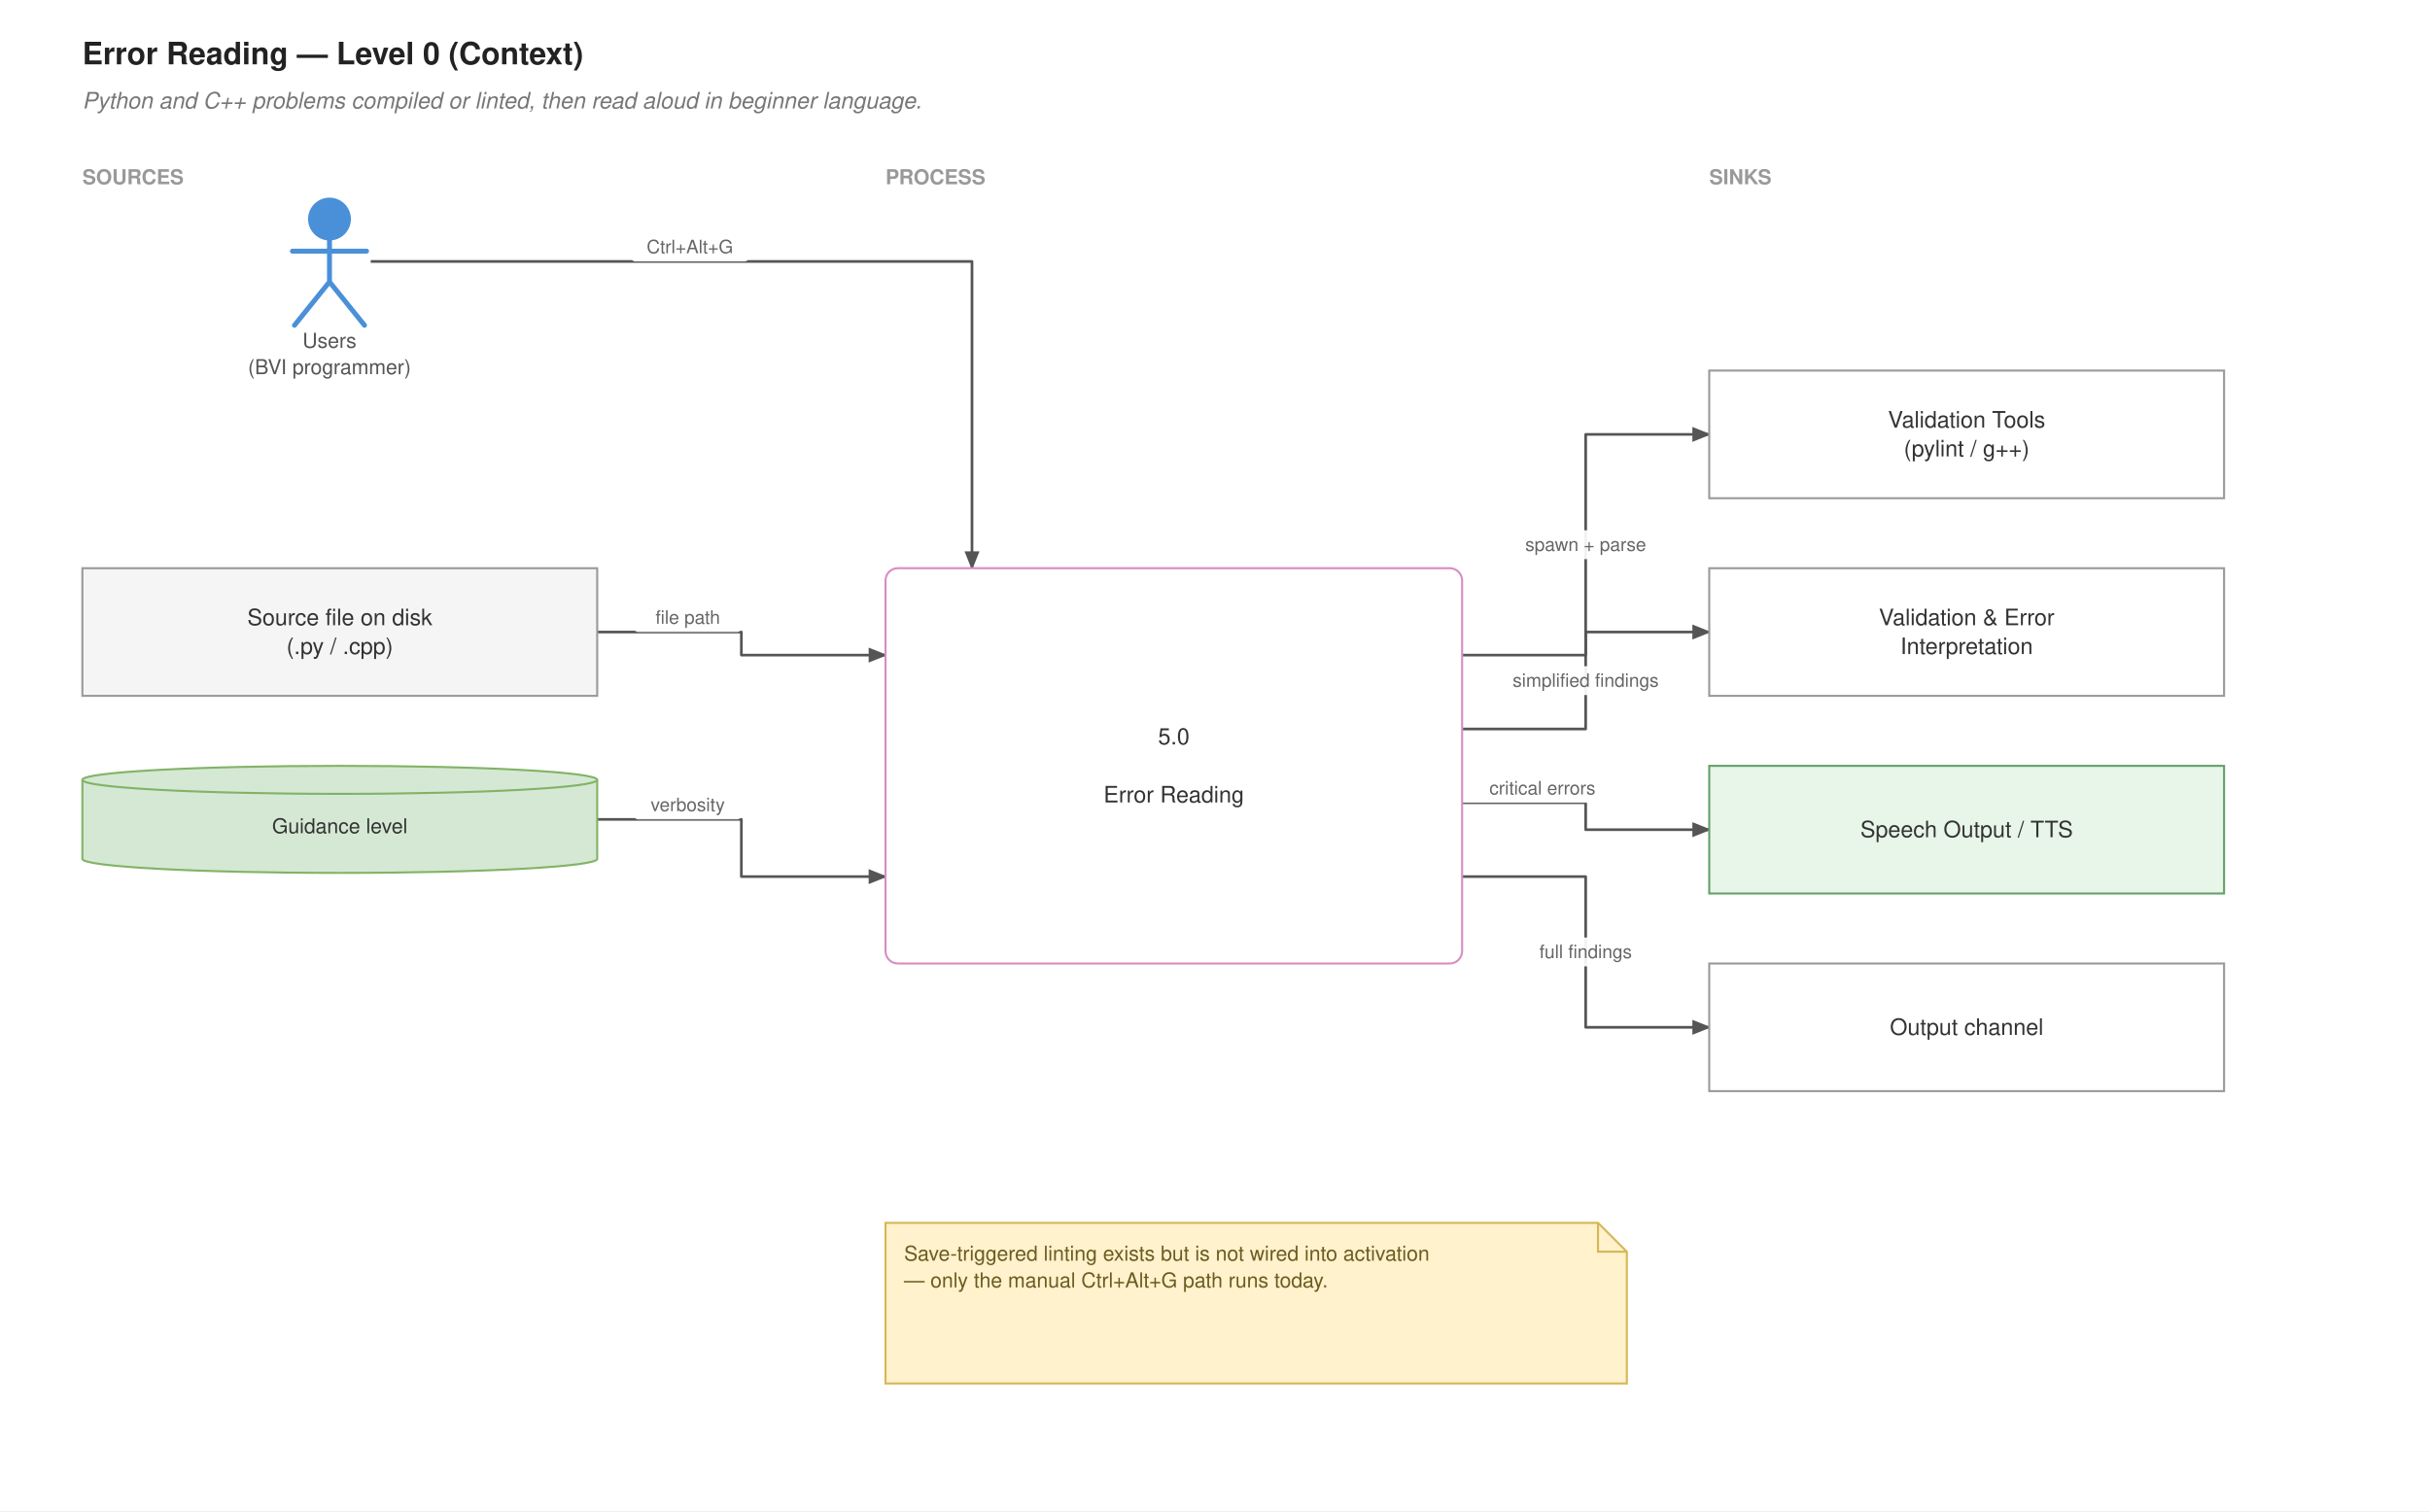
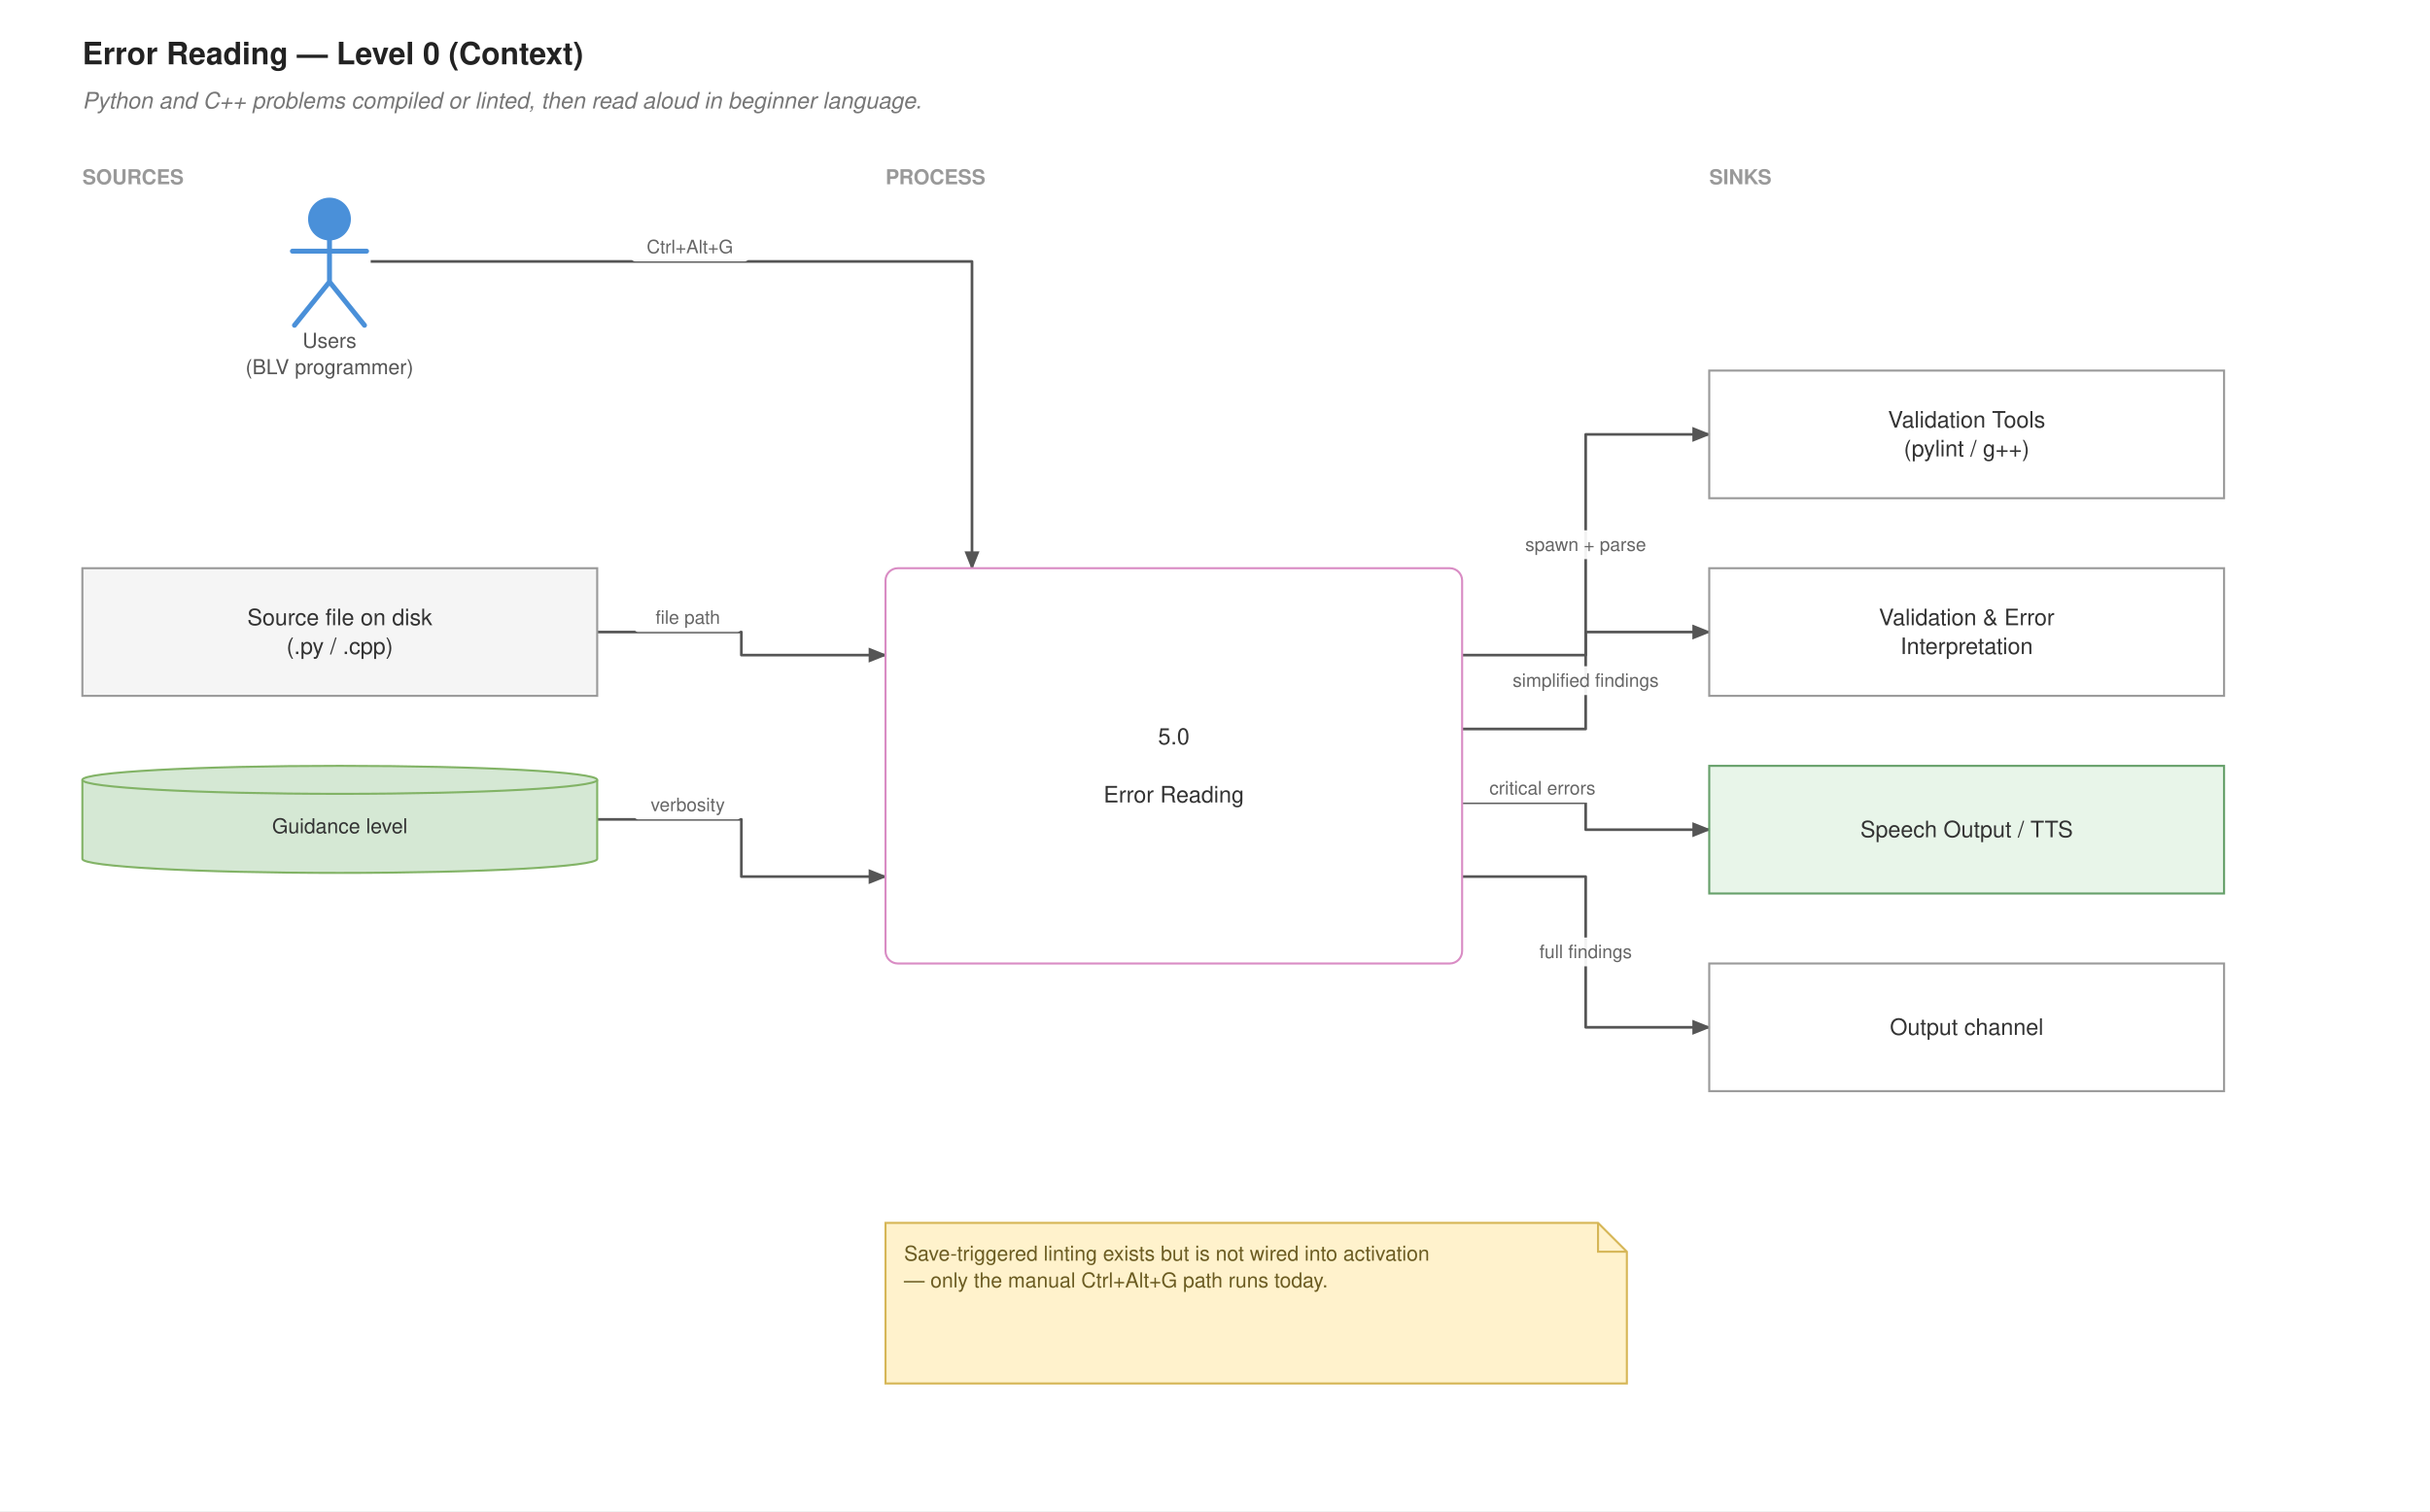
<svg xmlns="http://www.w3.org/2000/svg" width="1180" height="734" viewBox="0 0 1180 734" role="img">
  <defs>
    <marker id="arrow" viewBox="0 0 10 10" refX="9" refY="5" markerWidth="7" markerHeight="7" orient="auto-start-reverse">
      <path d="M 0 1 L 10 5 L 0 9 z" fill="#555555" />
    </marker>
  </defs>
  <rect width="100%" height="100%" fill="#ffffff" />
  <path d="M 180.0 127.0 L 198.0 127.0 L 472.0 127.0 L 472.0 258.0 L 472.0 276.0" fill="none" stroke="#555555" stroke-width="1.3" stroke-linejoin="round" marker-end="url(#arrow)" />
  <rect x="306.5" y="113.0" width="57.1" height="14.0" rx="2" fill="#ffffff" fill-opacity="0.92" stroke="none" />
  <text x="335.0" y="120.0" font-family="-apple-system,BlinkMacSystemFont,'Segoe UI',Helvetica,Arial,sans-serif" font-size="9" font-weight="normal" fill="#666666" text-anchor="middle" dominant-baseline="middle">Ctrl+Alt+G</text>
  <path d="M 290.0 307.0 L 308.0 307.0 L 360.0 307.0 L 360.0 318.2 L 412.0 318.2 L 430.0 318.2" fill="none" stroke="#555555" stroke-width="1.3" stroke-linejoin="round" marker-end="url(#arrow)" />
  <rect x="307.9" y="293.0" width="52.1" height="14.0" rx="2" fill="#ffffff" fill-opacity="0.92" stroke="none" />
  <text x="334.0" y="300.0" font-family="-apple-system,BlinkMacSystemFont,'Segoe UI',Helvetica,Arial,sans-serif" font-size="9" font-weight="normal" fill="#666666" text-anchor="middle" dominant-baseline="middle">file path</text>
  <path d="M 290.0 398.0 L 308.0 398.0 L 360.0 398.0 L 360.0 425.8 L 412.0 425.8 L 430.0 425.8" fill="none" stroke="#555555" stroke-width="1.3" stroke-linejoin="round" marker-end="url(#arrow)" />
  <rect x="307.9" y="384.0" width="52.1" height="14.0" rx="2" fill="#ffffff" fill-opacity="0.92" stroke="none" />
  <text x="334.0" y="391.0" font-family="-apple-system,BlinkMacSystemFont,'Segoe UI',Helvetica,Arial,sans-serif" font-size="9" font-weight="normal" fill="#666666" text-anchor="middle" dominant-baseline="middle">verbosity</text>
  <path d="M 710.0 318.2 L 728.0 318.2 L 770.0 318.2 L 770.0 211.0 L 812.0 211.0 L 830.0 211.0" fill="none" stroke="#555555" stroke-width="1.3" stroke-linejoin="round" marker-end="url(#arrow)" />
  <rect x="734.1" y="257.6" width="71.8" height="14.0" rx="2" fill="#ffffff" fill-opacity="0.92" stroke="none" />
  <text x="770.0" y="264.6" font-family="-apple-system,BlinkMacSystemFont,'Segoe UI',Helvetica,Arial,sans-serif" font-size="9" font-weight="normal" fill="#666666" text-anchor="middle" dominant-baseline="middle">spawn + parse</text>
  <path d="M 710.0 354.1 L 728.0 354.1 L 770.0 354.1 L 770.0 307.0 L 812.0 307.0 L 830.0 307.0" fill="none" stroke="#555555" stroke-width="1.3" stroke-linejoin="round" marker-end="url(#arrow)" />
  <rect x="719.4" y="323.6" width="101.2" height="14.0" rx="2" fill="#ffffff" fill-opacity="0.92" stroke="none" />
  <text x="770.0" y="330.6" font-family="-apple-system,BlinkMacSystemFont,'Segoe UI',Helvetica,Arial,sans-serif" font-size="9" font-weight="normal" fill="#666666" text-anchor="middle" dominant-baseline="middle">simplified findings</text>
  <path d="M 710.0 389.9 L 728.0 389.9 L 770.0 389.9 L 770.0 403.0 L 812.0 403.0 L 830.0 403.0" fill="none" stroke="#555555" stroke-width="1.3" stroke-linejoin="round" marker-end="url(#arrow)" />
  <rect x="708.2" y="375.9" width="81.6" height="14.0" rx="2" fill="#ffffff" fill-opacity="0.92" stroke="none" />
  <text x="749.0" y="382.9" font-family="-apple-system,BlinkMacSystemFont,'Segoe UI',Helvetica,Arial,sans-serif" font-size="9" font-weight="normal" fill="#666666" text-anchor="middle" dominant-baseline="middle">critical errors</text>
  <path d="M 710.0 425.8 L 728.0 425.8 L 770.0 425.8 L 770.0 499.0 L 812.0 499.0 L 830.0 499.0" fill="none" stroke="#555555" stroke-width="1.3" stroke-linejoin="round" marker-end="url(#arrow)" />
  <rect x="734.1" y="455.4" width="71.8" height="14.0" rx="2" fill="#ffffff" fill-opacity="0.92" stroke="none" />
  <text x="770.0" y="462.4" font-family="-apple-system,BlinkMacSystemFont,'Segoe UI',Helvetica,Arial,sans-serif" font-size="9" font-weight="normal" fill="#666666" text-anchor="middle" dominant-baseline="middle">full findings</text>
  <text x="40.0" y="26.0" font-family="-apple-system,BlinkMacSystemFont,'Segoe UI',Helvetica,Arial,sans-serif" font-size="15.0" font-weight="bold" font-style="normal" fill="#222222" dominant-baseline="middle">Error Reading — Level 0 (Context)</text>
  <text x="40.0" y="49.0" font-family="-apple-system,BlinkMacSystemFont,'Segoe UI',Helvetica,Arial,sans-serif" font-size="11.0" font-weight="normal" font-style="italic" fill="#777777" dominant-baseline="middle">Python and C++ problems compiled or linted, then read aloud in beginner language.</text>
  <text x="40.0" y="86.0" font-family="-apple-system,BlinkMacSystemFont,'Segoe UI',Helvetica,Arial,sans-serif" font-size="10.0" font-weight="bold" font-style="normal" fill="#999999" dominant-baseline="middle">SOURCES</text>
  <text x="430.0" y="86.0" font-family="-apple-system,BlinkMacSystemFont,'Segoe UI',Helvetica,Arial,sans-serif" font-size="10.0" font-weight="bold" font-style="normal" fill="#999999" dominant-baseline="middle">PROCESS</text>
  <text x="830.0" y="86.0" font-family="-apple-system,BlinkMacSystemFont,'Segoe UI',Helvetica,Arial,sans-serif" font-size="10.0" font-weight="bold" font-style="normal" fill="#999999" dominant-baseline="middle">SINKS</text>
  <circle cx="160.0" cy="106.4" r="10.4" fill="#4a90d9" />
  <path d="M 160.0 116.8 V 136.9 M 142.0 122.0 H 178.0 M 160.0 136.9 L 143.0 158.0 M 160.0 136.9 L 177.0 158.0" stroke="#4a90d9" stroke-width="2.4" fill="none" stroke-linecap="round" />
  <text x="160.0" y="165.6" font-family="-apple-system,BlinkMacSystemFont,'Segoe UI',Helvetica,Arial,sans-serif" font-size="10" font-weight="normal" fill="#555555" text-anchor="middle" dominant-baseline="middle">Users</text>
-   <text x="160.0" y="178.4" font-family="-apple-system,BlinkMacSystemFont,'Segoe UI',Helvetica,Arial,sans-serif" font-size="10" font-weight="normal" fill="#555555" text-anchor="middle" dominant-baseline="middle">(BVI programmer)</text>
+   <text x="160.0" y="178.4" font-family="-apple-system,BlinkMacSystemFont,'Segoe UI',Helvetica,Arial,sans-serif" font-size="10" font-weight="normal" fill="#555555" text-anchor="middle" dominant-baseline="middle">(BLV programmer)</text>
  <rect x="40.0" y="276.0" width="250.0" height="62.0" rx="0" fill="#f5f5f5" stroke="#9a9a9a" />
  <text x="165.0" y="300.0" font-family="-apple-system,BlinkMacSystemFont,'Segoe UI',Helvetica,Arial,sans-serif" font-size="11.0" font-weight="normal" fill="#333333" text-anchor="middle" dominant-baseline="middle">Source file on disk</text>
  <text x="165.0" y="314.0" font-family="-apple-system,BlinkMacSystemFont,'Segoe UI',Helvetica,Arial,sans-serif" font-size="11.0" font-weight="normal" fill="#333333" text-anchor="middle" dominant-baseline="middle">(.py / .cpp)</text>
  <path d="M 40.0 378.8 A 125.0 6.8 0 0 1 290.0 378.8 V 417.2 A 125.0 6.8 0 0 1 40.0 417.2 Z" fill="#d5e8d4" stroke="#82b366" />
  <path d="M 40.0 378.8 A 125.0 6.8 0 0 0 290.0 378.8" fill="none" stroke="#82b366" />
  <text x="165.0" y="401.4" font-family="-apple-system,BlinkMacSystemFont,'Segoe UI',Helvetica,Arial,sans-serif" font-size="10.0" font-weight="normal" fill="#333333" text-anchor="middle" dominant-baseline="middle">Guidance level</text>
  <rect x="430.0" y="276.0" width="280.0" height="192.0" rx="6" fill="#ffffff" stroke="#d98cc4" />
  <text x="570.0" y="357.9" font-family="-apple-system,BlinkMacSystemFont,'Segoe UI',Helvetica,Arial,sans-serif" font-size="11.0" font-weight="normal" fill="#333333" text-anchor="middle" dominant-baseline="middle">5.0</text>
  <text x="570.0" y="386.1" font-family="-apple-system,BlinkMacSystemFont,'Segoe UI',Helvetica,Arial,sans-serif" font-size="11.0" font-weight="normal" fill="#333333" text-anchor="middle" dominant-baseline="middle">Error Reading</text>
  <rect x="830.0" y="180.0" width="250.0" height="62.0" rx="0" fill="#ffffff" stroke="#9a9a9a" />
  <text x="955.0" y="204.0" font-family="-apple-system,BlinkMacSystemFont,'Segoe UI',Helvetica,Arial,sans-serif" font-size="11.0" font-weight="normal" fill="#333333" text-anchor="middle" dominant-baseline="middle">Validation Tools</text>
  <text x="955.0" y="218.0" font-family="-apple-system,BlinkMacSystemFont,'Segoe UI',Helvetica,Arial,sans-serif" font-size="11.0" font-weight="normal" fill="#333333" text-anchor="middle" dominant-baseline="middle">(pylint / g++)</text>
  <rect x="830.0" y="276.0" width="250.0" height="62.0" rx="0" fill="#ffffff" stroke="#9a9a9a" />
  <text x="955.0" y="300.0" font-family="-apple-system,BlinkMacSystemFont,'Segoe UI',Helvetica,Arial,sans-serif" font-size="11.0" font-weight="normal" fill="#333333" text-anchor="middle" dominant-baseline="middle">Validation &amp; Error</text>
  <text x="955.0" y="314.0" font-family="-apple-system,BlinkMacSystemFont,'Segoe UI',Helvetica,Arial,sans-serif" font-size="11.0" font-weight="normal" fill="#333333" text-anchor="middle" dominant-baseline="middle">Interpretation</text>
  <rect x="830.0" y="372.0" width="250.0" height="62.0" rx="0" fill="#e8f5e9" stroke="#66a06a" />
  <text x="955.0" y="403.0" font-family="-apple-system,BlinkMacSystemFont,'Segoe UI',Helvetica,Arial,sans-serif" font-size="11.0" font-weight="normal" fill="#333333" text-anchor="middle" dominant-baseline="middle">Speech Output / TTS</text>
  <rect x="830.0" y="468.0" width="250.0" height="62.0" rx="0" fill="#ffffff" stroke="#9a9a9a" />
  <text x="955.0" y="499.0" font-family="-apple-system,BlinkMacSystemFont,'Segoe UI',Helvetica,Arial,sans-serif" font-size="11.0" font-weight="normal" fill="#333333" text-anchor="middle" dominant-baseline="middle">Output channel</text>
  <path d="M 430.0 594.0 H 776.0 L 790.0 608.0 V 672.0 H 430.0 Z" fill="#fff2cc" stroke="#d6b656" />
  <path d="M 776.0 594.0 V 608.0 H 790.0" fill="none" stroke="#d6b656" />
  <text x="439.0" y="609.0" font-family="-apple-system,BlinkMacSystemFont,'Segoe UI',Helvetica,Arial,sans-serif" font-size="10.0" fill="#6b5c22" dominant-baseline="middle">Save-triggered linting exists but is not wired into activation</text>
  <text x="439.0" y="622.0" font-family="-apple-system,BlinkMacSystemFont,'Segoe UI',Helvetica,Arial,sans-serif" font-size="10.0" fill="#6b5c22" dominant-baseline="middle">— only the manual Ctrl+Alt+G path runs today.</text>
</svg>
